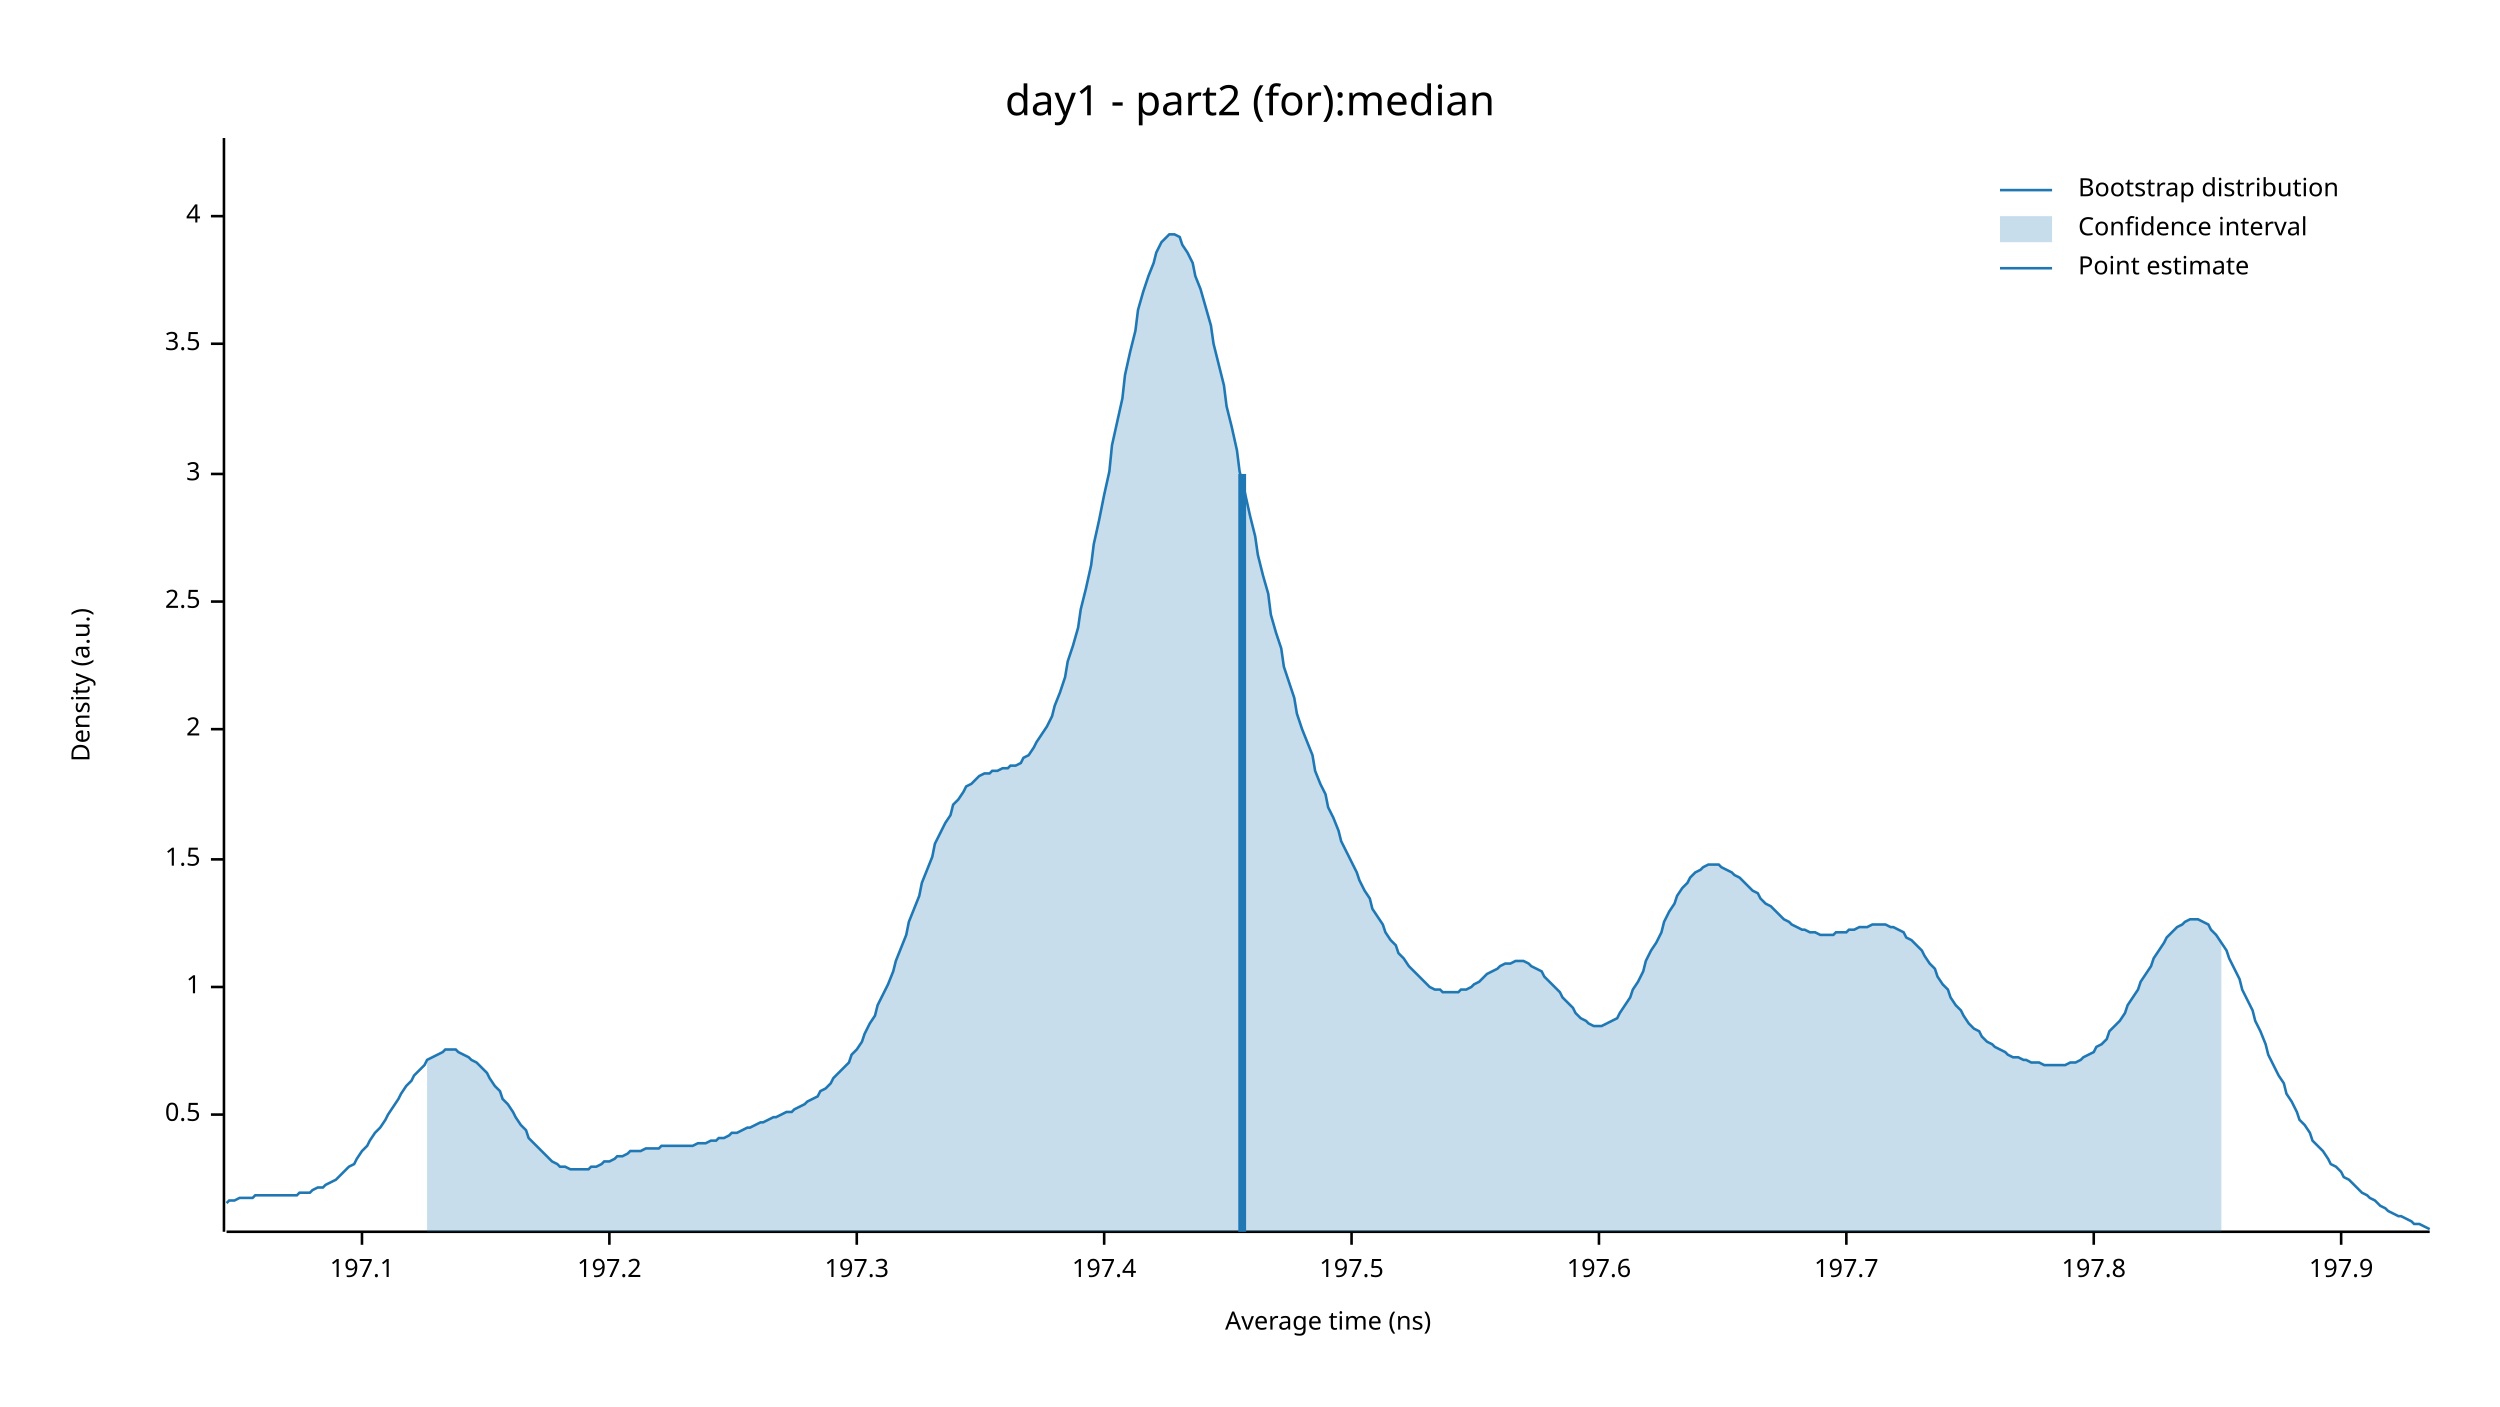
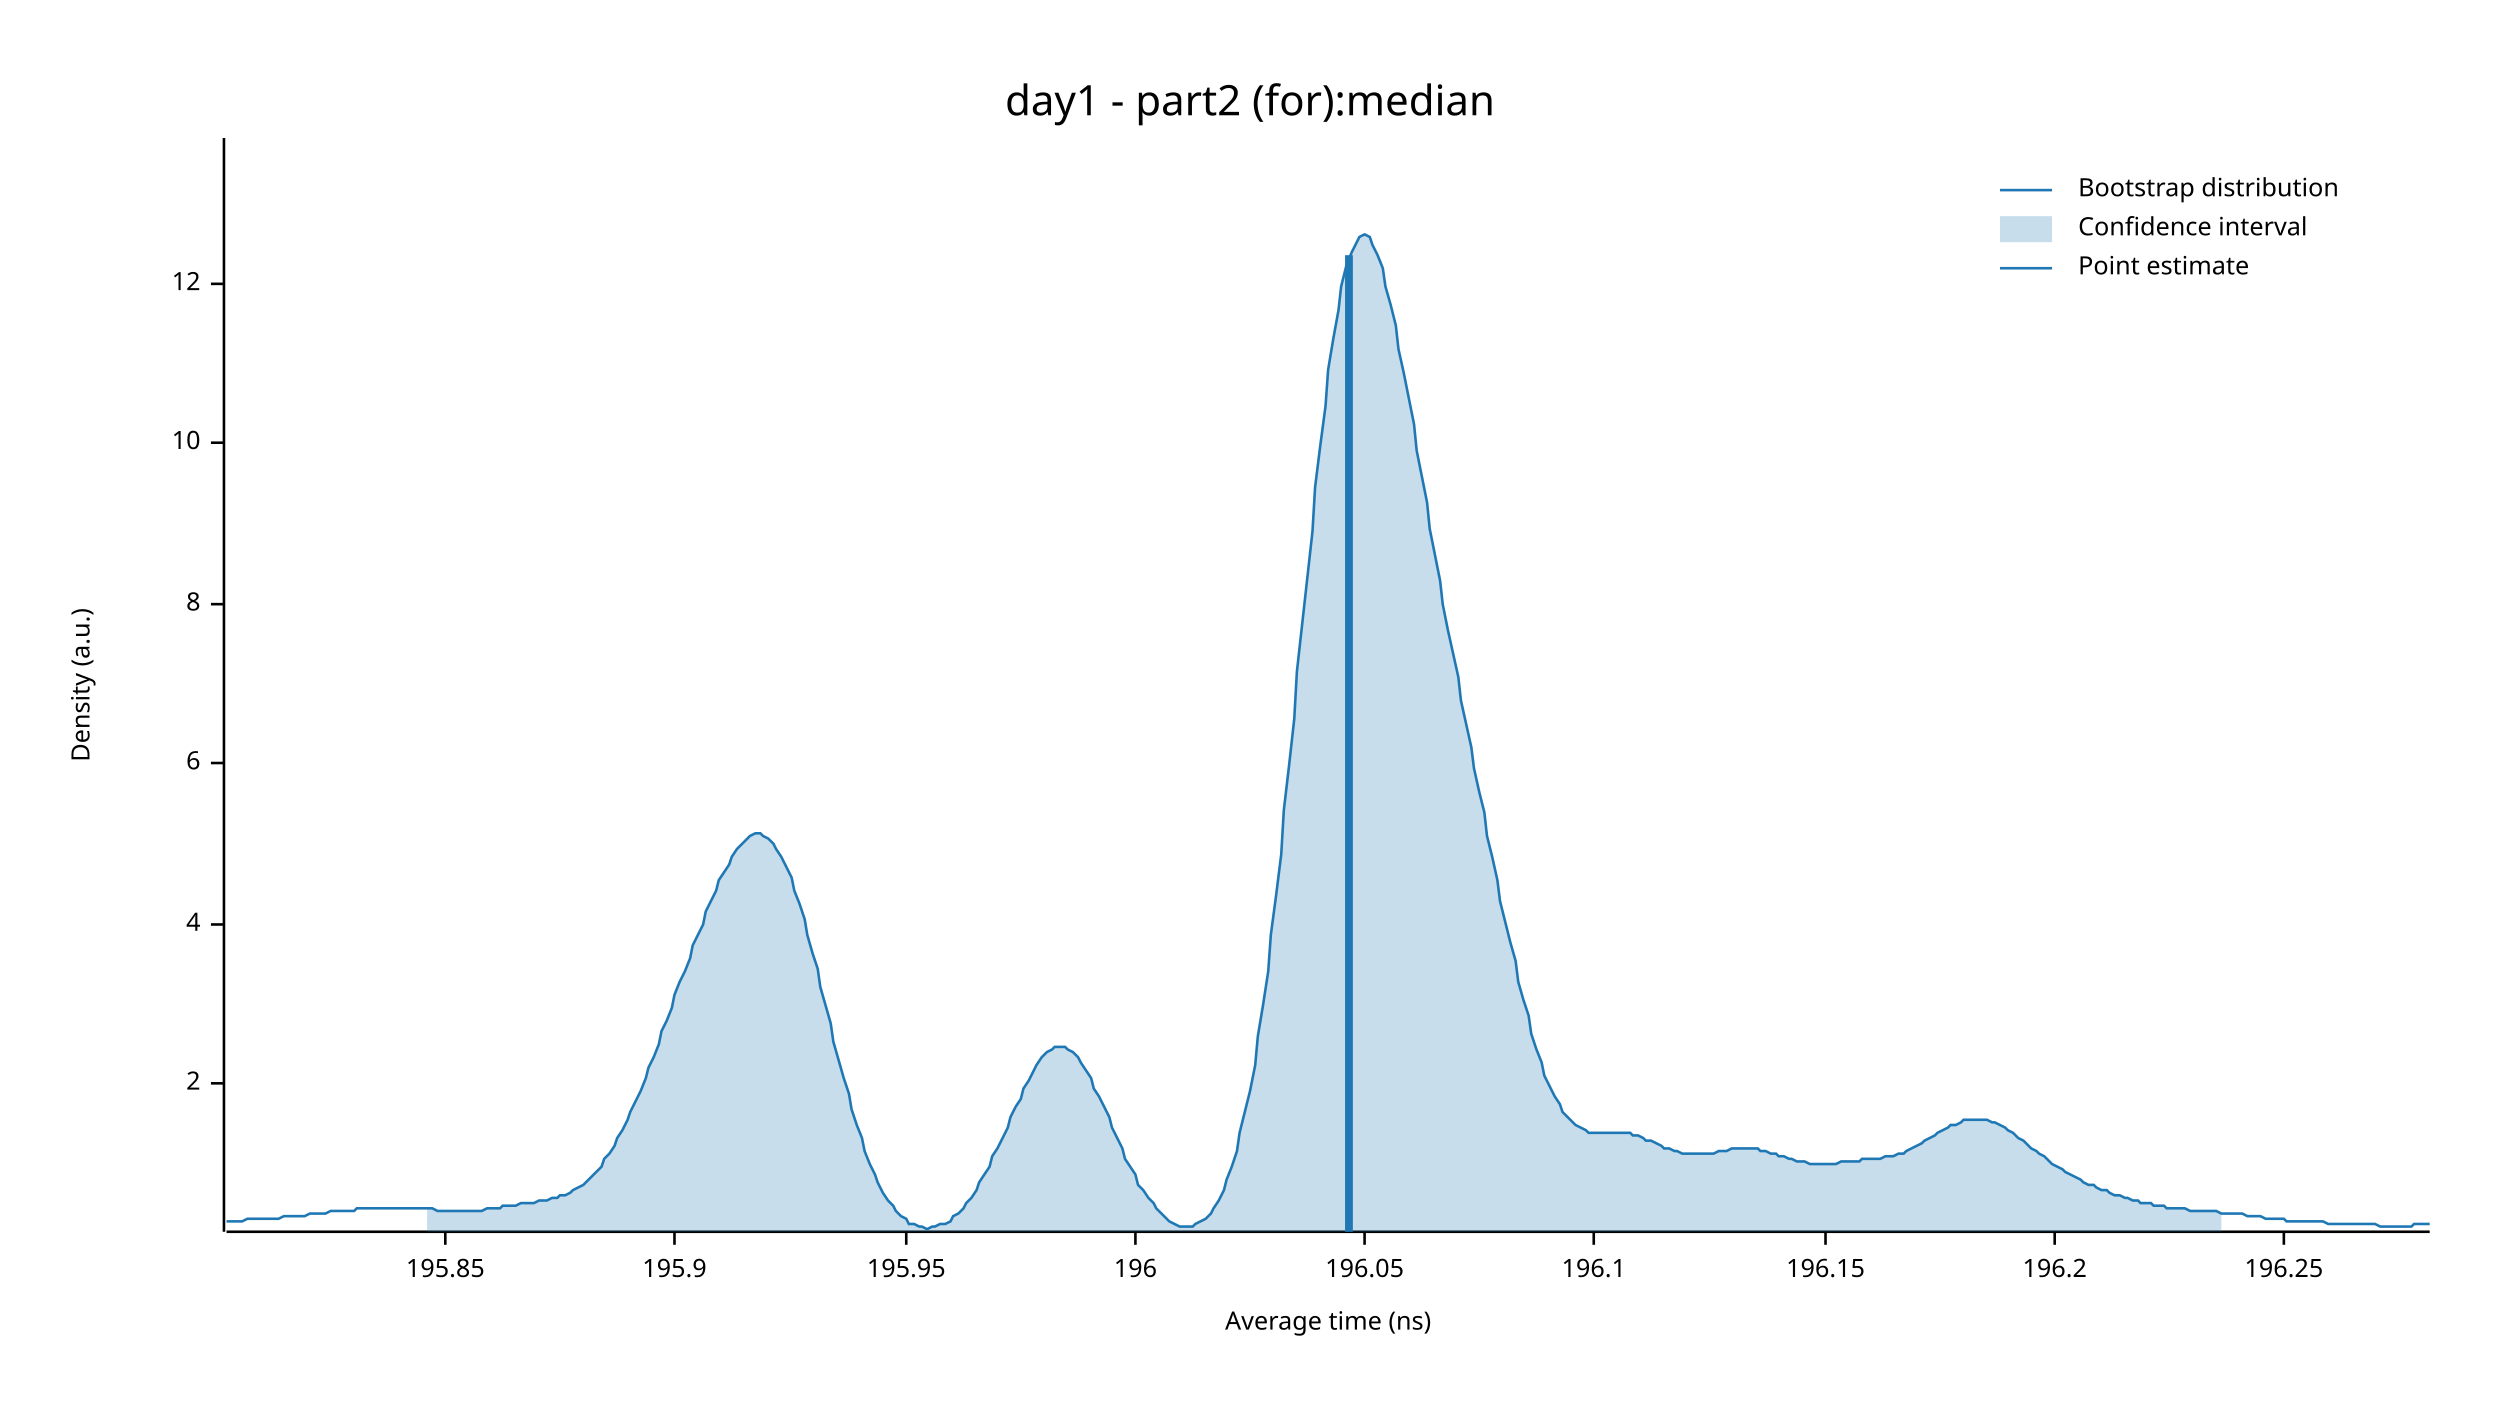
<svg xmlns="http://www.w3.org/2000/svg" width="960" height="540" viewBox="0 0 960 540">
  <text x="480" y="32" dy="0.76em" text-anchor="middle" font-family="sans-serif" font-size="16.129" opacity="1" fill="#000000">
day1 - part2 (for):median
</text>
  <text x="27" y="263" dy="0.76em" text-anchor="middle" font-family="sans-serif" font-size="9.677" opacity="1" fill="#000000" transform="rotate(270, 27, 263)">
Density (a.u.)
</text>
  <text x="510" y="513" dy="-0.5ex" text-anchor="middle" font-family="sans-serif" font-size="9.677" opacity="1" fill="#000000">
Average time (ns)
</text>
  <polyline fill="none" opacity="1" stroke="#000000" stroke-width="1" points="86,53 86,473 " />
-   <text x="77" y="428" dy="0.5ex" text-anchor="end" font-family="sans-serif" font-size="9.677" opacity="1" fill="#000000">
- 0.5
- </text>
-   <polyline fill="none" opacity="1" stroke="#000000" stroke-width="1" points="81,428 86,428 " />
-   <text x="77" y="379" dy="0.5ex" text-anchor="end" font-family="sans-serif" font-size="9.677" opacity="1" fill="#000000">
- 1
- </text>
-   <polyline fill="none" opacity="1" stroke="#000000" stroke-width="1" points="81,379 86,379 " />
-   <text x="77" y="330" dy="0.5ex" text-anchor="end" font-family="sans-serif" font-size="9.677" opacity="1" fill="#000000">
- 1.5
- </text>
-   <polyline fill="none" opacity="1" stroke="#000000" stroke-width="1" points="81,330 86,330 " />
-   <text x="77" y="280" dy="0.5ex" text-anchor="end" font-family="sans-serif" font-size="9.677" opacity="1" fill="#000000">
+   <text x="77" y="416" dy="0.5ex" text-anchor="end" font-family="sans-serif" font-size="9.677" opacity="1" fill="#000000">
2
</text>
-   <polyline fill="none" opacity="1" stroke="#000000" stroke-width="1" points="81,280 86,280 " />
-   <text x="77" y="231" dy="0.5ex" text-anchor="end" font-family="sans-serif" font-size="9.677" opacity="1" fill="#000000">
- 2.5
- </text>
-   <polyline fill="none" opacity="1" stroke="#000000" stroke-width="1" points="81,231 86,231 " />
-   <text x="77" y="182" dy="0.5ex" text-anchor="end" font-family="sans-serif" font-size="9.677" opacity="1" fill="#000000">
- 3
- </text>
-   <polyline fill="none" opacity="1" stroke="#000000" stroke-width="1" points="81,182 86,182 " />
-   <text x="77" y="132" dy="0.5ex" text-anchor="end" font-family="sans-serif" font-size="9.677" opacity="1" fill="#000000">
- 3.5
- </text>
-   <polyline fill="none" opacity="1" stroke="#000000" stroke-width="1" points="81,132 86,132 " />
-   <text x="77" y="83" dy="0.5ex" text-anchor="end" font-family="sans-serif" font-size="9.677" opacity="1" fill="#000000">
+   <polyline fill="none" opacity="1" stroke="#000000" stroke-width="1" points="81,416 86,416 " />
+   <text x="77" y="355" dy="0.5ex" text-anchor="end" font-family="sans-serif" font-size="9.677" opacity="1" fill="#000000">
4
</text>
-   <polyline fill="none" opacity="1" stroke="#000000" stroke-width="1" points="81,83 86,83 " />
+   <polyline fill="none" opacity="1" stroke="#000000" stroke-width="1" points="81,355 86,355 " />
+   <text x="77" y="293" dy="0.5ex" text-anchor="end" font-family="sans-serif" font-size="9.677" opacity="1" fill="#000000">
+ 6
+ </text>
+   <polyline fill="none" opacity="1" stroke="#000000" stroke-width="1" points="81,293 86,293 " />
+   <text x="77" y="232" dy="0.5ex" text-anchor="end" font-family="sans-serif" font-size="9.677" opacity="1" fill="#000000">
+ 8
+ </text>
+   <polyline fill="none" opacity="1" stroke="#000000" stroke-width="1" points="81,232 86,232 " />
+   <text x="77" y="170" dy="0.5ex" text-anchor="end" font-family="sans-serif" font-size="9.677" opacity="1" fill="#000000">
+ 10
+ </text>
+   <polyline fill="none" opacity="1" stroke="#000000" stroke-width="1" points="81,170 86,170 " />
+   <text x="77" y="109" dy="0.5ex" text-anchor="end" font-family="sans-serif" font-size="9.677" opacity="1" fill="#000000">
+ 12
+ </text>
+   <polyline fill="none" opacity="1" stroke="#000000" stroke-width="1" points="81,109 86,109 " />
  <polyline fill="none" opacity="1" stroke="#000000" stroke-width="1" points="87,473 933,473 " />
-   <text x="139" y="483" dy="0.76em" text-anchor="middle" font-family="sans-serif" font-size="9.677" opacity="1" fill="#000000">
- 197.1
+   <text x="171" y="483" dy="0.76em" text-anchor="middle" font-family="sans-serif" font-size="9.677" opacity="1" fill="#000000">
+ 195.85
</text>
-   <polyline fill="none" opacity="1" stroke="#000000" stroke-width="1" points="139,473 139,478 " />
-   <text x="234" y="483" dy="0.76em" text-anchor="middle" font-family="sans-serif" font-size="9.677" opacity="1" fill="#000000">
- 197.2
+   <polyline fill="none" opacity="1" stroke="#000000" stroke-width="1" points="171,473 171,478 " />
+   <text x="259" y="483" dy="0.76em" text-anchor="middle" font-family="sans-serif" font-size="9.677" opacity="1" fill="#000000">
+ 195.9
</text>
-   <polyline fill="none" opacity="1" stroke="#000000" stroke-width="1" points="234,473 234,478 " />
-   <text x="329" y="483" dy="0.76em" text-anchor="middle" font-family="sans-serif" font-size="9.677" opacity="1" fill="#000000">
- 197.3
+   <polyline fill="none" opacity="1" stroke="#000000" stroke-width="1" points="259,473 259,478 " />
+   <text x="348" y="483" dy="0.76em" text-anchor="middle" font-family="sans-serif" font-size="9.677" opacity="1" fill="#000000">
+ 195.95
</text>
-   <polyline fill="none" opacity="1" stroke="#000000" stroke-width="1" points="329,473 329,478 " />
-   <text x="424" y="483" dy="0.76em" text-anchor="middle" font-family="sans-serif" font-size="9.677" opacity="1" fill="#000000">
- 197.4
+   <polyline fill="none" opacity="1" stroke="#000000" stroke-width="1" points="348,473 348,478 " />
+   <text x="436" y="483" dy="0.76em" text-anchor="middle" font-family="sans-serif" font-size="9.677" opacity="1" fill="#000000">
+ 196
</text>
-   <polyline fill="none" opacity="1" stroke="#000000" stroke-width="1" points="424,473 424,478 " />
-   <text x="519" y="483" dy="0.76em" text-anchor="middle" font-family="sans-serif" font-size="9.677" opacity="1" fill="#000000">
- 197.5
+   <polyline fill="none" opacity="1" stroke="#000000" stroke-width="1" points="436,473 436,478 " />
+   <text x="524" y="483" dy="0.76em" text-anchor="middle" font-family="sans-serif" font-size="9.677" opacity="1" fill="#000000">
+ 196.05
</text>
-   <polyline fill="none" opacity="1" stroke="#000000" stroke-width="1" points="519,473 519,478 " />
-   <text x="614" y="483" dy="0.76em" text-anchor="middle" font-family="sans-serif" font-size="9.677" opacity="1" fill="#000000">
- 197.6
+   <polyline fill="none" opacity="1" stroke="#000000" stroke-width="1" points="524,473 524,478 " />
+   <text x="612" y="483" dy="0.76em" text-anchor="middle" font-family="sans-serif" font-size="9.677" opacity="1" fill="#000000">
+ 196.1
</text>
-   <polyline fill="none" opacity="1" stroke="#000000" stroke-width="1" points="614,473 614,478 " />
-   <text x="709" y="483" dy="0.76em" text-anchor="middle" font-family="sans-serif" font-size="9.677" opacity="1" fill="#000000">
- 197.7
+   <polyline fill="none" opacity="1" stroke="#000000" stroke-width="1" points="612,473 612,478 " />
+   <text x="701" y="483" dy="0.76em" text-anchor="middle" font-family="sans-serif" font-size="9.677" opacity="1" fill="#000000">
+ 196.15
</text>
-   <polyline fill="none" opacity="1" stroke="#000000" stroke-width="1" points="709,473 709,478 " />
-   <text x="804" y="483" dy="0.76em" text-anchor="middle" font-family="sans-serif" font-size="9.677" opacity="1" fill="#000000">
- 197.8
+   <polyline fill="none" opacity="1" stroke="#000000" stroke-width="1" points="701,473 701,478 " />
+   <text x="789" y="483" dy="0.76em" text-anchor="middle" font-family="sans-serif" font-size="9.677" opacity="1" fill="#000000">
+ 196.2
</text>
-   <polyline fill="none" opacity="1" stroke="#000000" stroke-width="1" points="804,473 804,478 " />
-   <text x="899" y="483" dy="0.76em" text-anchor="middle" font-family="sans-serif" font-size="9.677" opacity="1" fill="#000000">
- 197.9
+   <polyline fill="none" opacity="1" stroke="#000000" stroke-width="1" points="789,473 789,478 " />
+   <text x="877" y="483" dy="0.76em" text-anchor="middle" font-family="sans-serif" font-size="9.677" opacity="1" fill="#000000">
+ 196.25
</text>
-   <polyline fill="none" opacity="1" stroke="#000000" stroke-width="1" points="899,473 899,478 " />
-   <polyline fill="none" opacity="1" stroke="#1F78B4" stroke-width="1" points="87,462 88,461 90,461 92,460 93,460 95,460 97,460 98,459 100,459 102,459 103,459 105,459 107,459 109,459 110,459 112,459 114,459 115,458 117,458 119,458 120,457 122,456 124,456 125,455 127,454 129,453 131,451 132,450 134,448 136,447 137,445 139,442 141,440 142,438 144,435 146,433 148,430 149,428 151,425 153,422 154,420 156,417 158,415 159,413 161,411 163,409 164,407 166,406 168,405 170,404 171,403 173,403 175,403 176,404 178,405 180,406 181,407 183,408 185,410 187,412 188,414 190,417 192,419 193,422 195,424 197,427 198,429 200,432 202,434 203,437 205,439 207,441 209,443 210,444 212,446 214,447 215,448 217,448 219,449 220,449 222,449 224,449 226,449 227,448 229,448 231,447 232,446 234,446 236,445 237,444 239,444 241,443 242,442 244,442 246,442 248,441 249,441 251,441 253,441 254,440 256,440 258,440 259,440 261,440 263,440 265,440 266,440 268,439 270,439 271,439 273,438 275,438 276,437 278,437 280,436 281,435 283,435 285,434 287,433 288,433 290,432 292,431 293,431 295,430 297,429 298,429 300,428 302,427 304,427 305,426 307,425 309,424 310,423 312,422 314,421 315,419 317,418 319,416 320,414 322,412 324,410 326,408 327,405 329,403 331,400 332,397 334,393 336,390 337,386 339,382 341,378 343,373 344,369 346,364 348,359 349,354 351,349 353,344 354,339 356,334 358,329 359,324 361,320 363,316 365,313 366,309 368,307 370,304 371,302 373,301 375,299 376,298 378,297 380,297 381,296 383,296 385,295 387,295 388,294 390,294 392,293 393,291 395,290 397,287 398,285 400,282 402,279 404,275 405,271 407,266 409,260 410,254 412,248 414,241 415,234 417,226 419,217 420,209 422,200 424,190 426,181 427,171 429,162 431,153 432,144 434,135 436,127 437,119 439,112 441,106 443,101 444,97 446,93 448,91 449,90 451,90 453,91 454,94 456,97 458,101 459,106 461,111 463,118 465,125 466,132 468,140 470,148 471,156 473,164 475,173 476,181 478,189 480,198 482,206 483,213 485,221 487,228 488,236 490,243 492,249 493,256 495,262 497,268 498,274 500,280 502,285 504,290 505,296 507,301 509,305 510,310 512,314 514,319 515,323 517,327 519,331 521,335 522,338 524,342 526,345 527,349 529,352 531,355 532,358 534,361 536,363 537,366 539,368 541,371 543,373 544,374 546,376 548,378 549,379 551,380 553,380 554,381 556,381 558,381 560,381 561,380 563,380 565,379 566,378 568,377 570,375 571,374 573,373 575,372 576,371 578,370 580,370 582,369 583,369 585,369 587,370 588,371 590,372 592,373 593,375 595,377 597,379 599,381 600,383 602,385 604,387 605,389 607,391 609,392 610,393 612,394 614,394 615,394 617,393 619,392 621,391 622,389 624,386 626,383 627,380 629,377 631,373 632,369 634,365 636,362 638,358 639,354 641,350 643,347 644,344 646,341 648,339 649,337 651,335 653,334 654,333 656,332 658,332 660,332 661,333 663,334 665,335 666,336 668,337 670,339 671,340 673,342 675,343 676,345 678,347 680,348 682,350 683,351 685,353 687,354 688,355 690,356 692,357 693,357 695,358 697,358 699,359 700,359 702,359 704,359 705,358 707,358 709,358 710,357 712,357 714,356 715,356 717,356 719,355 721,355 722,355 724,355 726,356 727,356 729,357 731,358 732,360 734,361 736,363 738,365 739,367 741,370 743,372 744,375 746,378 748,380 749,383 751,386 753,388 754,390 756,393 758,395 760,396 761,398 763,400 765,401 766,402 768,403 770,404 771,405 773,406 775,406 777,407 778,407 780,408 782,408 783,408 785,409 787,409 788,409 790,409 792,409 793,409 795,408 797,408 799,407 800,406 802,405 804,404 805,402 807,401 809,399 810,396 812,394 814,392 816,389 817,386 819,383 821,380 822,377 824,374 826,371 827,368 829,365 831,362 832,360 834,358 836,356 838,355 839,354 841,353 843,353 844,353 846,354 848,355 849,357 851,359 853,362 855,365 856,368 858,372 860,376 861,380 863,384 865,388 866,392 868,396 870,401 871,405 873,409 875,413 877,416 878,420 880,423 882,427 883,430 885,432 887,435 888,438 890,440 892,442 894,445 895,447 897,448 899,450 900,452 902,453 904,455 905,456 907,458 909,459 910,460 912,461 914,463 916,464 917,465 919,466 921,467 922,467 924,468 926,469 927,470 929,470 931,471 933,472 " />
-   <polygon opacity="0.25" fill="#1F78B4" points="164,407 166,406 168,405 170,404 171,403 173,403 175,403 176,404 178,405 180,406 181,407 183,408 185,410 187,412 188,414 190,417 192,419 193,422 195,424 197,427 198,429 200,432 202,434 203,437 205,439 207,441 209,443 210,444 212,446 214,447 215,448 217,448 219,449 220,449 222,449 224,449 226,449 227,448 229,448 231,447 232,446 234,446 236,445 237,444 239,444 241,443 242,442 244,442 246,442 248,441 249,441 251,441 253,441 254,440 256,440 258,440 259,440 261,440 263,440 265,440 266,440 268,439 270,439 271,439 273,438 275,438 276,437 278,437 280,436 281,435 283,435 285,434 287,433 288,433 290,432 292,431 293,431 295,430 297,429 298,429 300,428 302,427 304,427 305,426 307,425 309,424 310,423 312,422 314,421 315,419 317,418 319,416 320,414 322,412 324,410 326,408 327,405 329,403 331,400 332,397 334,393 336,390 337,386 339,382 341,378 343,373 344,369 346,364 348,359 349,354 351,349 353,344 354,339 356,334 358,329 359,324 361,320 363,316 365,313 366,309 368,307 370,304 371,302 373,301 375,299 376,298 378,297 380,297 381,296 383,296 385,295 387,295 388,294 390,294 392,293 393,291 395,290 397,287 398,285 400,282 402,279 404,275 405,271 407,266 409,260 410,254 412,248 414,241 415,234 417,226 419,217 420,209 422,200 424,190 426,181 427,171 429,162 431,153 432,144 434,135 436,127 437,119 439,112 441,106 443,101 444,97 446,93 448,91 449,90 451,90 453,91 454,94 456,97 458,101 459,106 461,111 463,118 465,125 466,132 468,140 470,148 471,156 473,164 475,173 476,181 478,189 480,198 482,206 483,213 485,221 487,228 488,236 490,243 492,249 493,256 495,262 497,268 498,274 500,280 502,285 504,290 505,296 507,301 509,305 510,310 512,314 514,319 515,323 517,327 519,331 521,335 522,338 524,342 526,345 527,349 529,352 531,355 532,358 534,361 536,363 537,366 539,368 541,371 543,373 544,374 546,376 548,378 549,379 551,380 553,380 554,381 556,381 558,381 560,381 561,380 563,380 565,379 566,378 568,377 570,375 571,374 573,373 575,372 576,371 578,370 580,370 582,369 583,369 585,369 587,370 588,371 590,372 592,373 593,375 595,377 597,379 599,381 600,383 602,385 604,387 605,389 607,391 609,392 610,393 612,394 614,394 615,394 617,393 619,392 621,391 622,389 624,386 626,383 627,380 629,377 631,373 632,369 634,365 636,362 638,358 639,354 641,350 643,347 644,344 646,341 648,339 649,337 651,335 653,334 654,333 656,332 658,332 660,332 661,333 663,334 665,335 666,336 668,337 670,339 671,340 673,342 675,343 676,345 678,347 680,348 682,350 683,351 685,353 687,354 688,355 690,356 692,357 693,357 695,358 697,358 699,359 700,359 702,359 704,359 705,358 707,358 709,358 710,357 712,357 714,356 715,356 717,356 719,355 721,355 722,355 724,355 726,356 727,356 729,357 731,358 732,360 734,361 736,363 738,365 739,367 741,370 743,372 744,375 746,378 748,380 749,383 751,386 753,388 754,390 756,393 758,395 760,396 761,398 763,400 765,401 766,402 768,403 770,404 771,405 773,406 775,406 777,407 778,407 780,408 782,408 783,408 785,409 787,409 788,409 790,409 792,409 793,409 795,408 797,408 799,407 800,406 802,405 804,404 805,402 807,401 809,399 810,396 812,394 814,392 816,389 817,386 819,383 821,380 822,377 824,374 826,371 827,368 829,365 831,362 832,360 834,358 836,356 838,355 839,354 841,353 843,353 844,353 846,354 848,355 849,357 851,359 853,362 853,473 164,473 " />
-   <polyline fill="none" opacity="1" stroke="#1F78B4" stroke-width="3" points="477,473 477,182 " />
+   <polyline fill="none" opacity="1" stroke="#000000" stroke-width="1" points="877,473 877,478 " />
+   <polyline fill="none" opacity="1" stroke="#1F78B4" stroke-width="1" points="87,469 88,469 90,469 92,469 93,469 95,468 97,468 98,468 100,468 102,468 103,468 105,468 107,468 109,467 110,467 112,467 114,467 115,467 117,467 119,466 120,466 122,466 124,466 125,466 127,465 129,465 131,465 132,465 134,465 136,465 137,464 139,464 141,464 142,464 144,464 146,464 148,464 149,464 151,464 153,464 154,464 156,464 158,464 159,464 161,464 163,464 164,464 166,464 168,465 170,465 171,465 173,465 175,465 176,465 178,465 180,465 181,465 183,465 185,465 187,464 188,464 190,464 192,464 193,463 195,463 197,463 198,463 200,462 202,462 203,462 205,462 207,461 209,461 210,461 212,460 214,460 215,459 217,459 219,458 220,457 222,456 224,455 226,453 227,452 229,450 231,448 232,445 234,443 236,440 237,437 239,434 241,430 242,427 244,423 246,419 248,414 249,410 251,406 253,401 254,396 256,392 258,387 259,382 261,377 263,373 265,368 266,363 268,359 270,355 271,350 273,346 275,342 276,338 278,335 280,332 281,329 283,326 285,324 287,322 288,321 290,320 292,320 293,321 295,322 297,324 298,326 300,329 302,333 304,337 305,342 307,347 309,353 310,359 312,366 314,372 315,379 317,386 319,393 320,400 322,407 324,414 326,420 327,426 329,432 331,437 332,442 334,447 336,451 337,454 339,458 341,461 343,463 344,465 346,467 348,468 349,470 351,470 353,471 354,471 356,472 358,471 359,471 361,470 363,470 365,469 366,467 368,466 370,464 371,462 373,460 375,457 376,454 378,451 380,448 381,444 383,441 385,437 387,433 388,429 390,425 392,422 393,418 395,415 397,411 398,409 400,406 402,404 404,403 405,402 407,402 409,402 410,403 412,404 414,406 415,408 417,411 419,414 420,418 422,421 424,425 426,429 427,433 429,437 431,441 432,445 434,448 436,451 437,455 439,457 441,460 443,462 444,464 446,466 448,468 449,469 451,470 453,471 454,471 456,471 458,471 459,470 461,469 463,468 465,466 466,464 468,461 470,457 471,453 473,448 475,442 476,435 478,427 480,419 482,409 483,398 485,386 487,373 488,359 490,344 492,328 493,311 495,294 497,276 498,258 500,240 502,222 504,204 505,187 507,171 509,156 510,142 512,130 514,119 515,110 517,102 519,97 521,93 522,91 524,90 526,91 527,94 529,98 531,103 532,110 534,117 536,125 537,134 539,143 541,153 543,163 544,173 546,183 548,193 549,203 551,213 553,223 554,232 556,242 558,251 560,260 561,269 563,278 565,287 566,295 568,304 570,312 571,321 573,329 575,338 576,346 578,354 580,362 582,369 583,377 585,384 587,390 588,397 590,403 592,408 593,413 595,417 597,421 599,424 600,427 602,429 604,431 605,432 607,433 609,434 610,435 612,435 614,435 615,435 617,435 619,435 621,435 622,435 624,435 626,435 627,436 629,436 631,437 632,438 634,438 636,439 638,440 639,441 641,441 643,442 644,442 646,443 648,443 649,443 651,443 653,443 654,443 656,443 658,443 660,442 661,442 663,442 665,441 666,441 668,441 670,441 671,441 673,441 675,441 676,442 678,442 680,443 682,443 683,444 685,444 687,445 688,445 690,446 692,446 693,446 695,447 697,447 699,447 700,447 702,447 704,447 705,447 707,446 709,446 710,446 712,446 714,446 715,445 717,445 719,445 721,445 722,445 724,444 726,444 727,444 729,443 731,443 732,442 734,441 736,440 738,439 739,438 741,437 743,436 744,435 746,434 748,433 749,432 751,432 753,431 754,430 756,430 758,430 760,430 761,430 763,430 765,431 766,431 768,432 770,433 771,434 773,435 775,437 777,438 778,439 780,441 782,442 783,443 785,444 787,446 788,447 790,448 792,449 793,450 795,451 797,452 799,453 800,454 802,455 804,455 805,456 807,457 809,457 810,458 812,459 814,459 816,460 817,460 819,461 821,461 822,462 824,462 826,462 827,463 829,463 831,463 832,464 834,464 836,464 838,464 839,464 841,465 843,465 844,465 846,465 848,465 849,465 851,465 853,466 855,466 856,466 858,466 860,466 861,466 863,467 865,467 866,467 868,467 870,468 871,468 873,468 875,468 877,468 878,469 880,469 882,469 883,469 885,469 887,469 888,469 890,469 892,469 894,470 895,470 897,470 899,470 900,470 902,470 904,470 905,470 907,470 909,470 910,470 912,470 914,471 916,471 917,471 919,471 921,471 922,471 924,471 926,471 927,470 929,470 931,470 933,470 " />
+   <polygon opacity="0.25" fill="#1F78B4" points="164,464 166,464 168,465 170,465 171,465 173,465 175,465 176,465 178,465 180,465 181,465 183,465 185,465 187,464 188,464 190,464 192,464 193,463 195,463 197,463 198,463 200,462 202,462 203,462 205,462 207,461 209,461 210,461 212,460 214,460 215,459 217,459 219,458 220,457 222,456 224,455 226,453 227,452 229,450 231,448 232,445 234,443 236,440 237,437 239,434 241,430 242,427 244,423 246,419 248,414 249,410 251,406 253,401 254,396 256,392 258,387 259,382 261,377 263,373 265,368 266,363 268,359 270,355 271,350 273,346 275,342 276,338 278,335 280,332 281,329 283,326 285,324 287,322 288,321 290,320 292,320 293,321 295,322 297,324 298,326 300,329 302,333 304,337 305,342 307,347 309,353 310,359 312,366 314,372 315,379 317,386 319,393 320,400 322,407 324,414 326,420 327,426 329,432 331,437 332,442 334,447 336,451 337,454 339,458 341,461 343,463 344,465 346,467 348,468 349,470 351,470 353,471 354,471 356,472 358,471 359,471 361,470 363,470 365,469 366,467 368,466 370,464 371,462 373,460 375,457 376,454 378,451 380,448 381,444 383,441 385,437 387,433 388,429 390,425 392,422 393,418 395,415 397,411 398,409 400,406 402,404 404,403 405,402 407,402 409,402 410,403 412,404 414,406 415,408 417,411 419,414 420,418 422,421 424,425 426,429 427,433 429,437 431,441 432,445 434,448 436,451 437,455 439,457 441,460 443,462 444,464 446,466 448,468 449,469 451,470 453,471 454,471 456,471 458,471 459,470 461,469 463,468 465,466 466,464 468,461 470,457 471,453 473,448 475,442 476,435 478,427 480,419 482,409 483,398 485,386 487,373 488,359 490,344 492,328 493,311 495,294 497,276 498,258 500,240 502,222 504,204 505,187 507,171 509,156 510,142 512,130 514,119 515,110 517,102 519,97 521,93 522,91 524,90 526,91 527,94 529,98 531,103 532,110 534,117 536,125 537,134 539,143 541,153 543,163 544,173 546,183 548,193 549,203 551,213 553,223 554,232 556,242 558,251 560,260 561,269 563,278 565,287 566,295 568,304 570,312 571,321 573,329 575,338 576,346 578,354 580,362 582,369 583,377 585,384 587,390 588,397 590,403 592,408 593,413 595,417 597,421 599,424 600,427 602,429 604,431 605,432 607,433 609,434 610,435 612,435 614,435 615,435 617,435 619,435 621,435 622,435 624,435 626,435 627,436 629,436 631,437 632,438 634,438 636,439 638,440 639,441 641,441 643,442 644,442 646,443 648,443 649,443 651,443 653,443 654,443 656,443 658,443 660,442 661,442 663,442 665,441 666,441 668,441 670,441 671,441 673,441 675,441 676,442 678,442 680,443 682,443 683,444 685,444 687,445 688,445 690,446 692,446 693,446 695,447 697,447 699,447 700,447 702,447 704,447 705,447 707,446 709,446 710,446 712,446 714,446 715,445 717,445 719,445 721,445 722,445 724,444 726,444 727,444 729,443 731,443 732,442 734,441 736,440 738,439 739,438 741,437 743,436 744,435 746,434 748,433 749,432 751,432 753,431 754,430 756,430 758,430 760,430 761,430 763,430 765,431 766,431 768,432 770,433 771,434 773,435 775,437 777,438 778,439 780,441 782,442 783,443 785,444 787,446 788,447 790,448 792,449 793,450 795,451 797,452 799,453 800,454 802,455 804,455 805,456 807,457 809,457 810,458 812,459 814,459 816,460 817,460 819,461 821,461 822,462 824,462 826,462 827,463 829,463 831,463 832,464 834,464 836,464 838,464 839,464 841,465 843,465 844,465 846,465 848,465 849,465 851,465 853,466 853,473 164,473 " />
+   <polyline fill="none" opacity="1" stroke="#1F78B4" stroke-width="3" points="518,473 518,98 " />
  <text x="798" y="68" dy="0.76em" text-anchor="start" font-family="sans-serif" font-size="9.677" opacity="1" fill="#000000">
Bootstrap distribution
</text>
  <text x="798" y="83" dy="0.76em" text-anchor="start" font-family="sans-serif" font-size="9.677" opacity="1" fill="#000000">
Confidence interval
</text>
  <text x="798" y="98" dy="0.76em" text-anchor="start" font-family="sans-serif" font-size="9.677" opacity="1" fill="#000000">
Point estimate
</text>
  <polyline fill="none" opacity="1" stroke="#1F78B4" stroke-width="1" points="768,73 788,73 " />
  <rect x="768" y="83" width="20" height="10" opacity="0.25" fill="#1F78B4" stroke="none" />
  <polyline fill="none" opacity="1" stroke="#1F78B4" stroke-width="1" points="768,103 788,103 " />
</svg>
